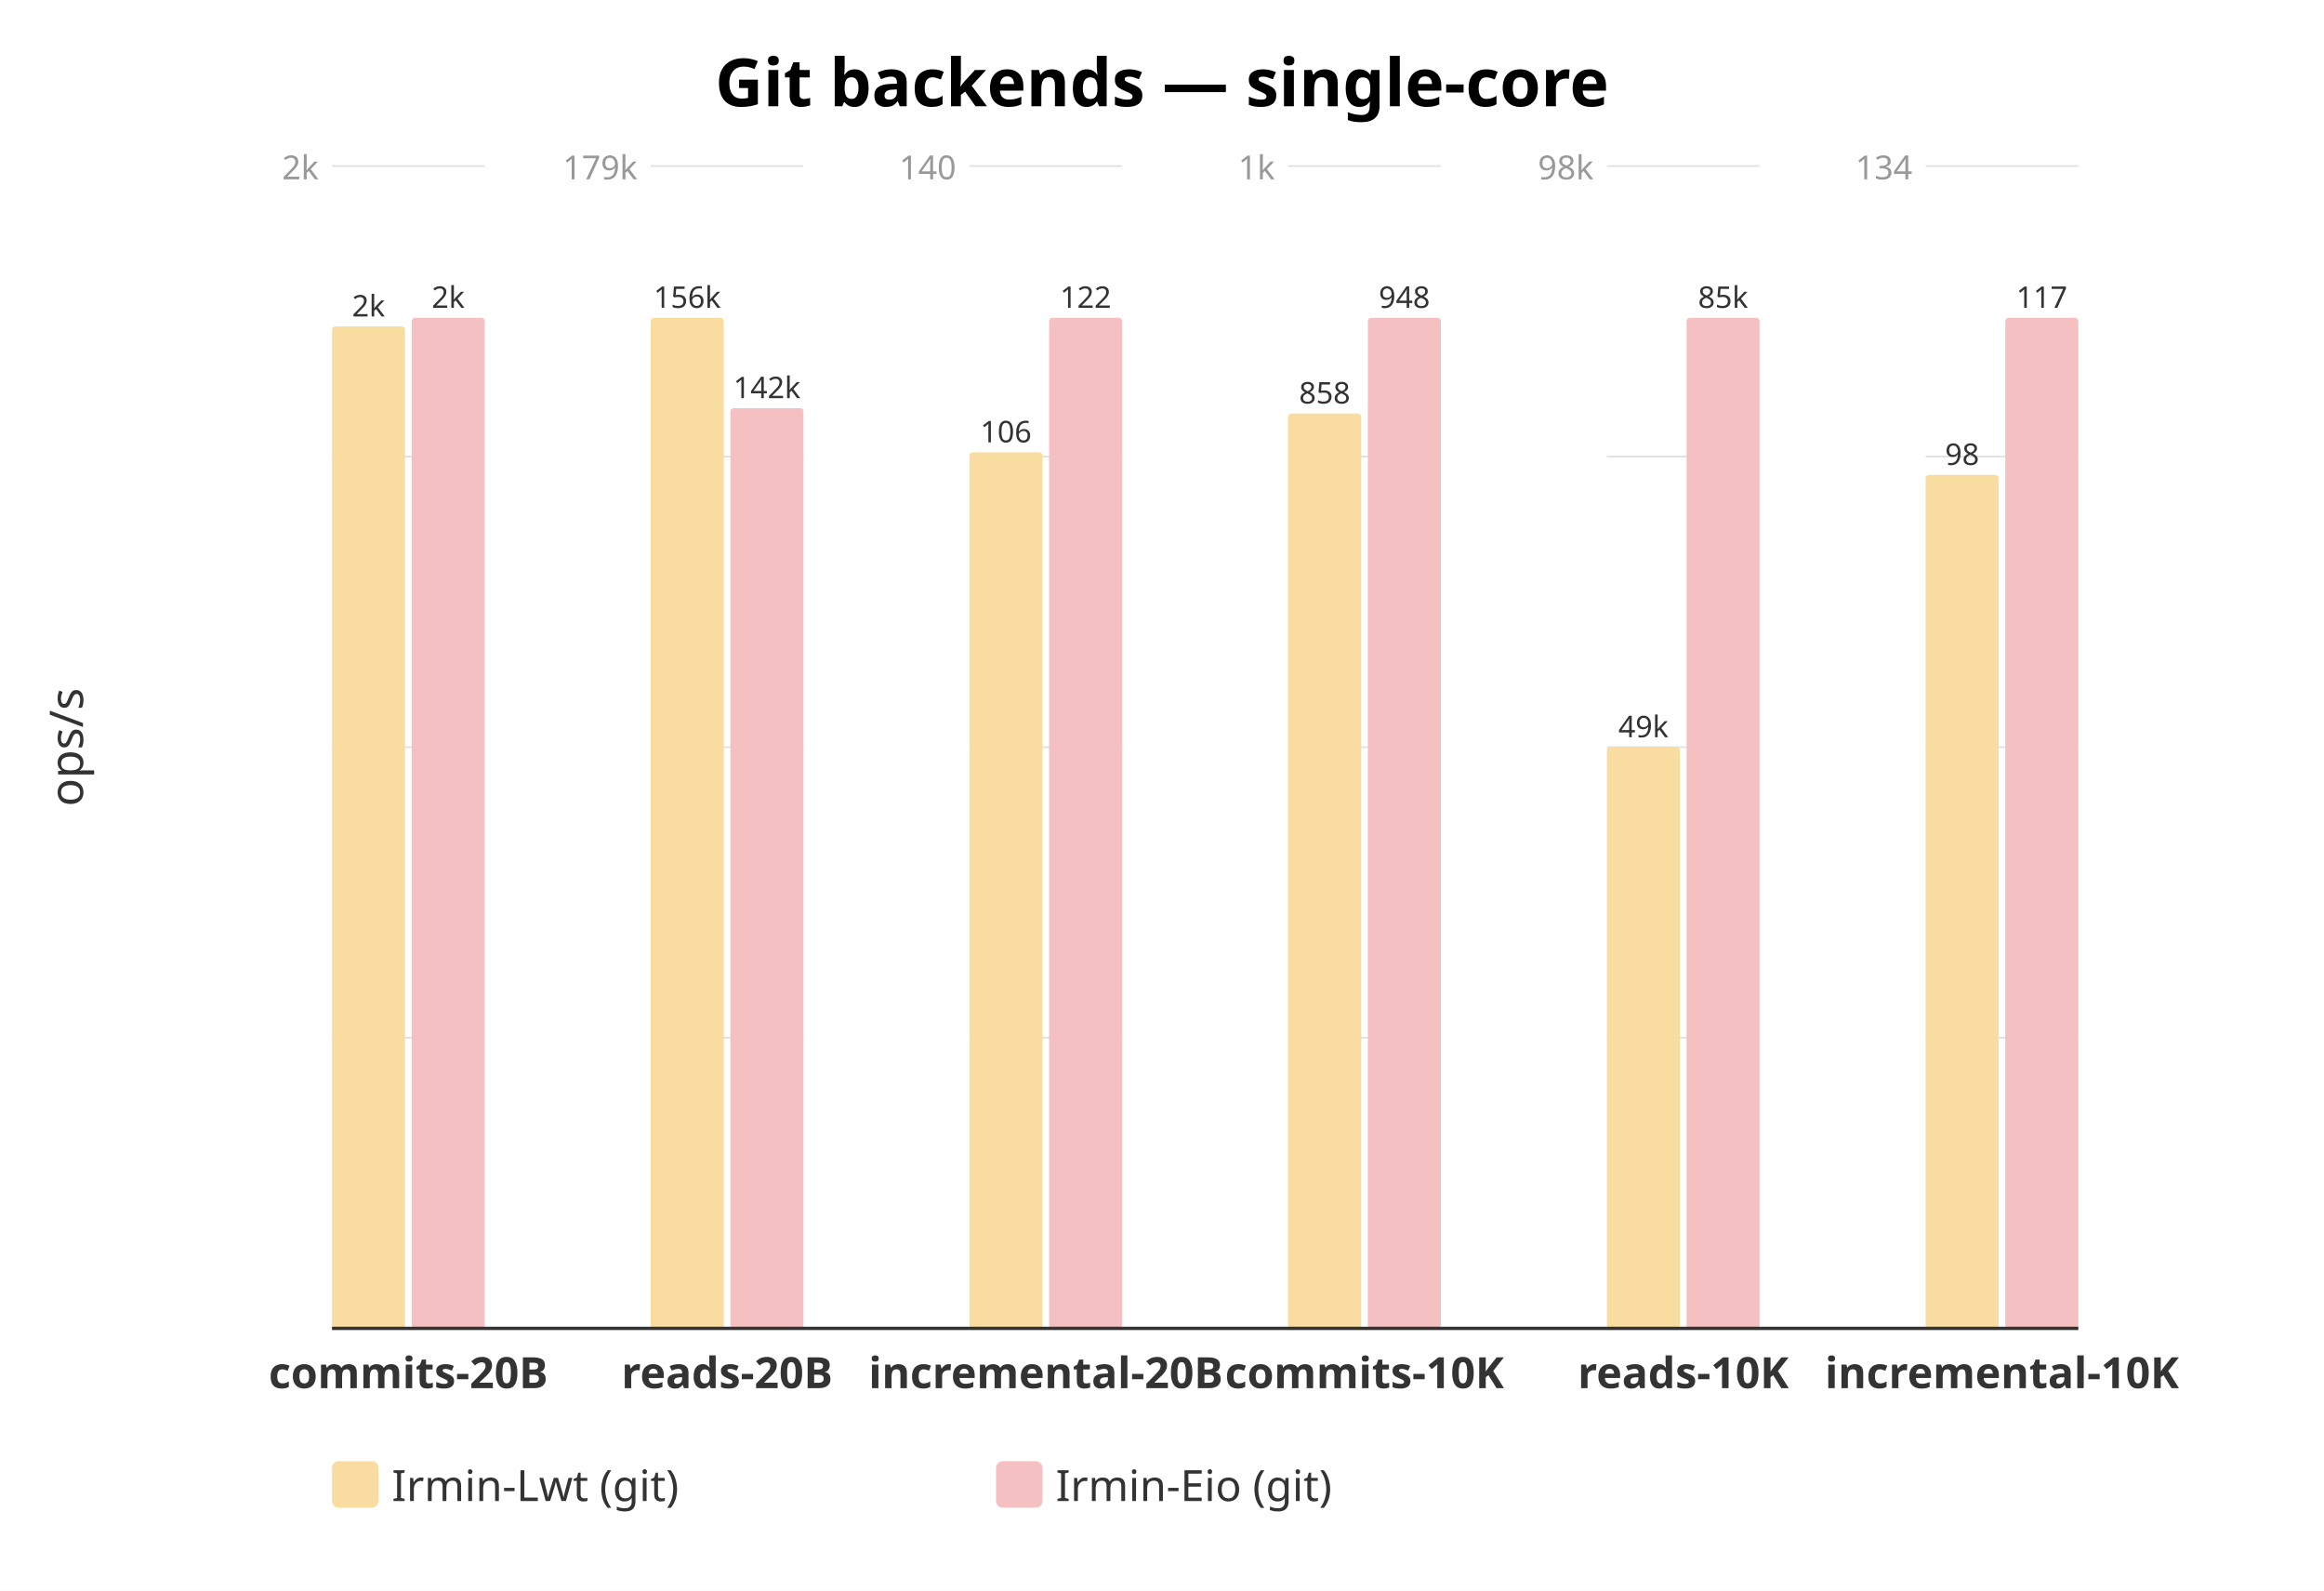
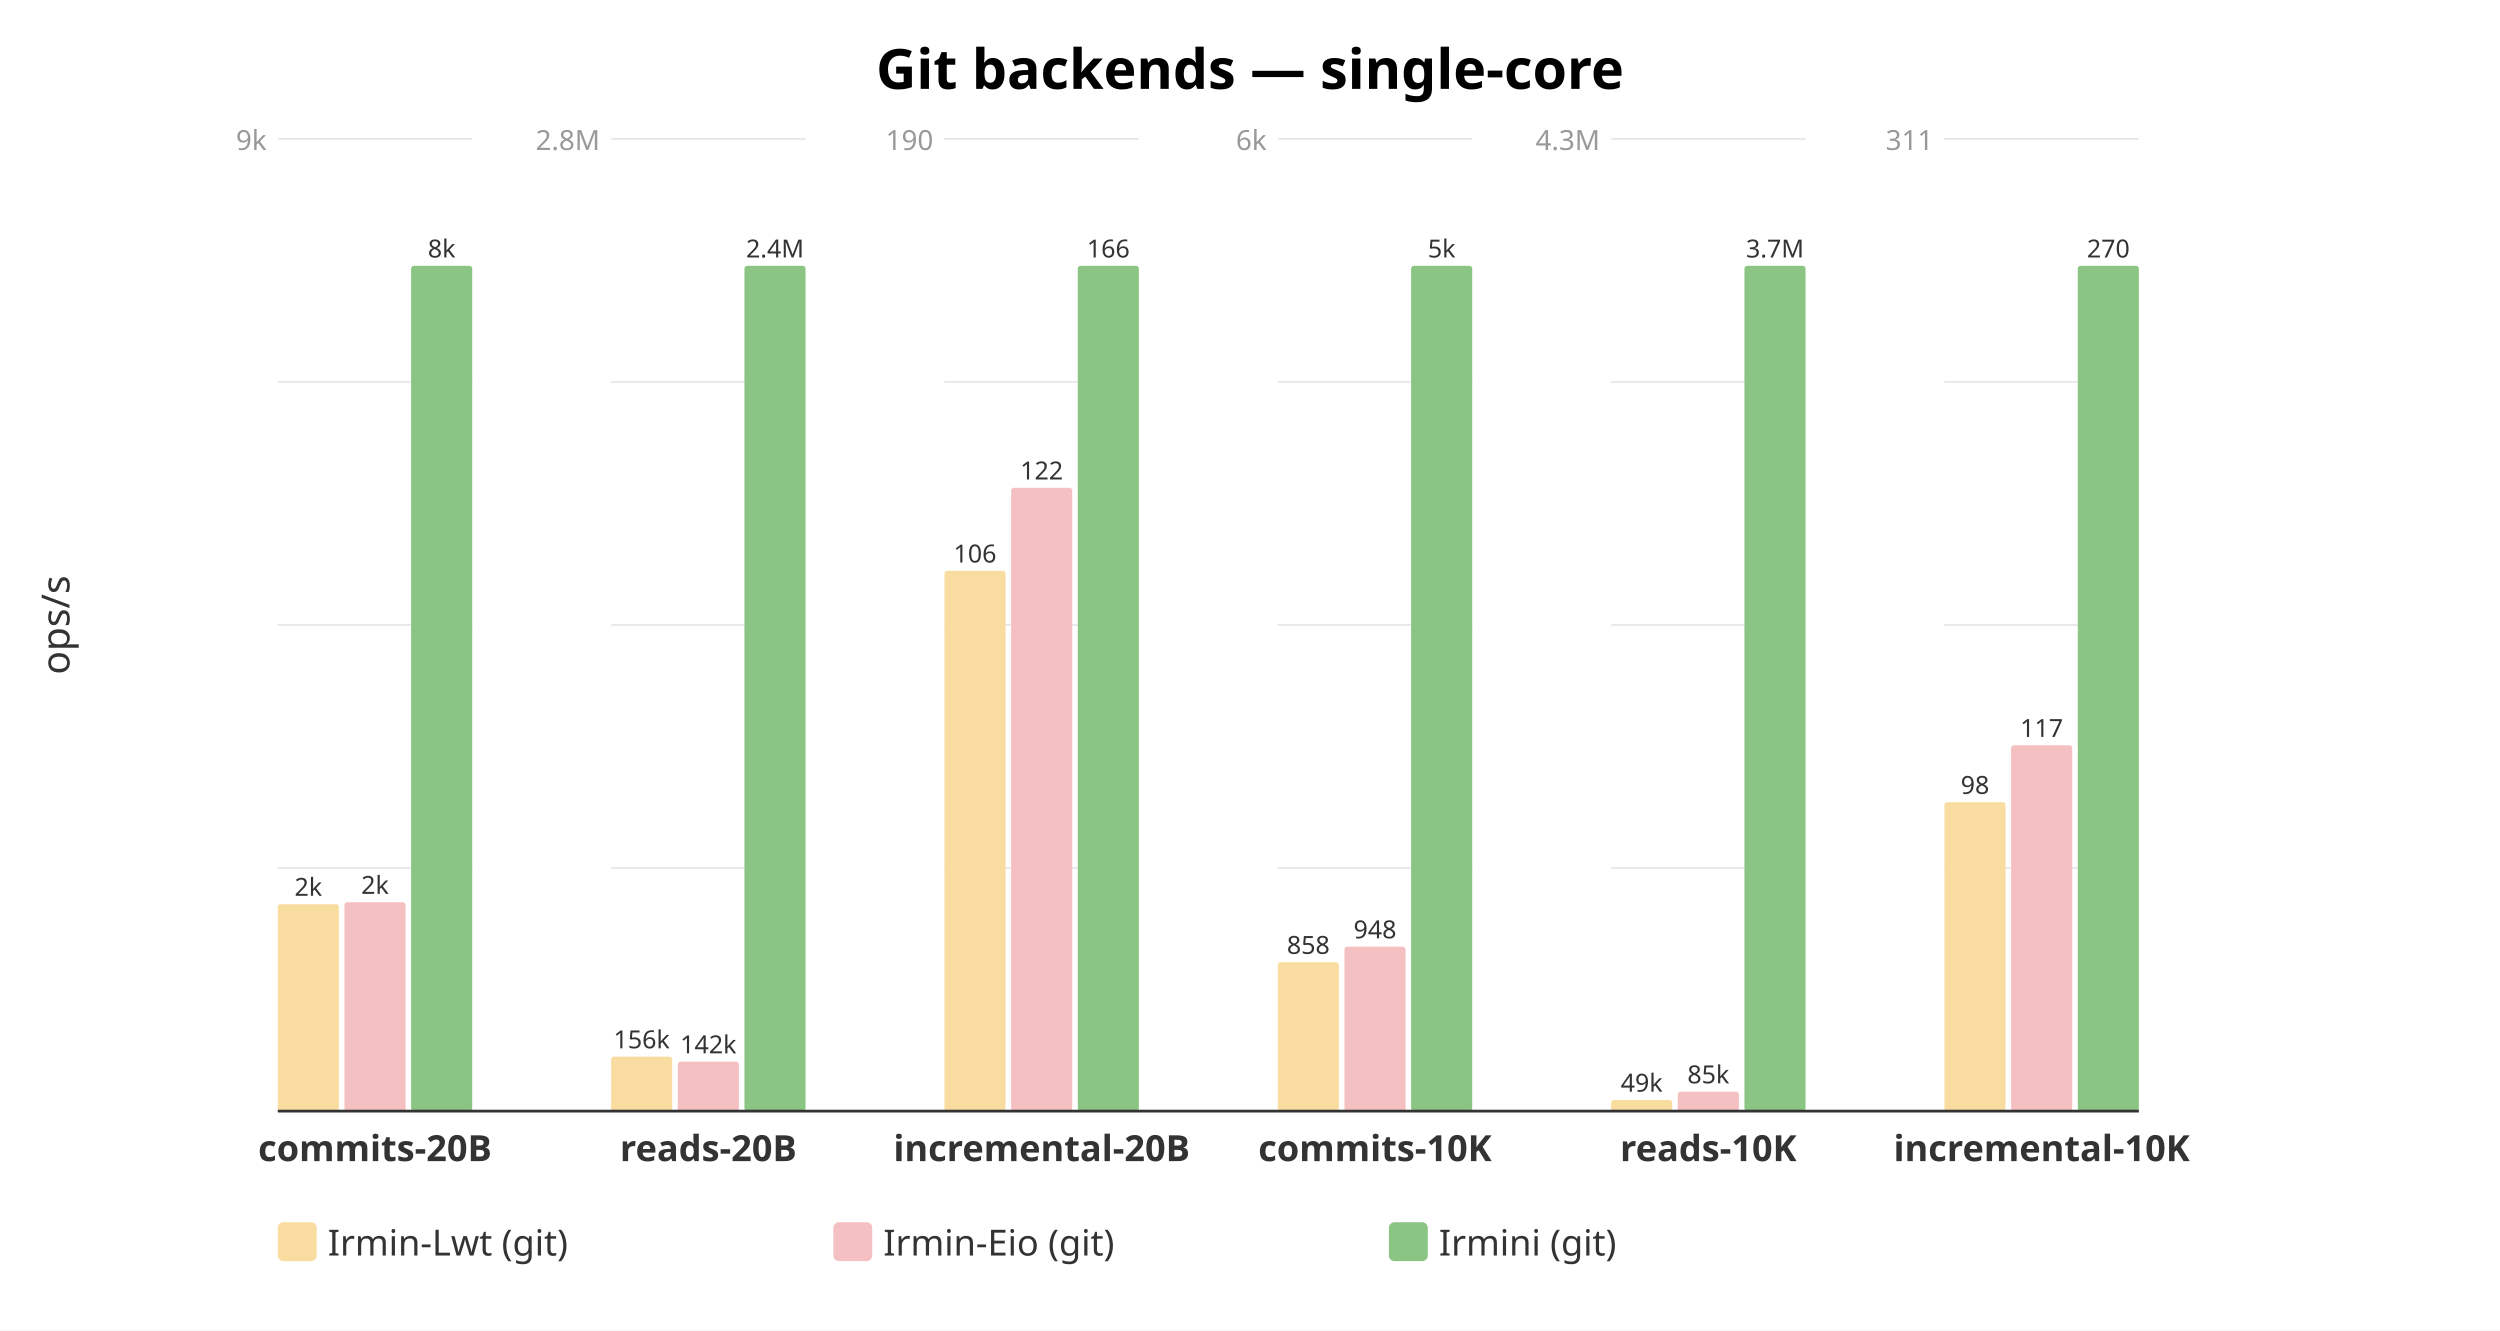
- <svg xmlns="http://www.w3.org/2000/svg" width="700" height="479" font-family="system-ui, sans-serif" font-size="14">
-   <rect width="700" height="479" fill="white" />
+ <svg xmlns="http://www.w3.org/2000/svg" width="900" height="479" font-family="system-ui, sans-serif" font-size="14">
+   <rect width="900" height="479" fill="white" />
  <defs>
</defs>
-   <text x="350.0" y="32" text-anchor="middle" font-size="20" font-weight="bold">Git backends — single-core</text>
+   <text x="450.0" y="32" text-anchor="middle" font-size="20" font-weight="bold">Git backends — single-core</text>
  <g transform="translate(100,50)">
    <text x="-75" y="175.0" text-anchor="middle" font-size="14" fill="#333" transform="rotate(-90,-75,175.0)">ops/s</text>
-     <line x1="0" y1="262.5" x2="46" y2="262.5" stroke="#e0e0e0" stroke-width="0.5" />
-     <line x1="0" y1="175.0" x2="46" y2="175.0" stroke="#e0e0e0" stroke-width="0.5" />
-     <line x1="0" y1="87.5" x2="46" y2="87.5" stroke="#e0e0e0" stroke-width="0.5" />
-     <line x1="0" y1="0.0" x2="46" y2="0.0" stroke="#e0e0e0" stroke-width="0.5" />
-     <text x="-4.0" y="4.0" text-anchor="end" font-size="10" fill="#999">2k</text>
-     <rect x="0.0" y="48.3" width="22" height="301.7" fill="#f9dda0" rx="1" />
-     <text x="11.0" y="45.3" text-anchor="middle" font-size="9" fill="#333">2k</text>
-     <rect x="24.0" y="45.7" width="22" height="304.3" fill="#f5c0c1" rx="1" />
-     <text x="35.0" y="42.7" text-anchor="middle" font-size="9" fill="#333">2k</text>
-     <text x="23.0" y="368" text-anchor="middle" font-size="13" font-weight="bold" fill="#333">commits-20B</text>
-     <line x1="96" y1="262.5" x2="142" y2="262.5" stroke="#e0e0e0" stroke-width="0.5" />
-     <line x1="96" y1="175.0" x2="142" y2="175.0" stroke="#e0e0e0" stroke-width="0.5" />
-     <line x1="96" y1="87.5" x2="142" y2="87.5" stroke="#e0e0e0" stroke-width="0.5" />
-     <line x1="96" y1="0.0" x2="142" y2="0.0" stroke="#e0e0e0" stroke-width="0.5" />
-     <text x="92.0" y="4.0" text-anchor="end" font-size="10" fill="#999">179k</text>
-     <rect x="96.0" y="45.7" width="22" height="304.3" fill="#f9dda0" rx="1" />
-     <text x="107.0" y="42.7" text-anchor="middle" font-size="9" fill="#333">156k</text>
-     <rect x="120.0" y="72.9" width="22" height="277.1" fill="#f5c0c1" rx="1" />
-     <text x="131.0" y="69.9" text-anchor="middle" font-size="9" fill="#333">142k</text>
-     <text x="119.0" y="368" text-anchor="middle" font-size="13" font-weight="bold" fill="#333">reads-20B</text>
-     <line x1="192" y1="262.5" x2="238" y2="262.5" stroke="#e0e0e0" stroke-width="0.5" />
-     <line x1="192" y1="175.0" x2="238" y2="175.0" stroke="#e0e0e0" stroke-width="0.5" />
-     <line x1="192" y1="87.5" x2="238" y2="87.5" stroke="#e0e0e0" stroke-width="0.5" />
-     <line x1="192" y1="0.0" x2="238" y2="0.0" stroke="#e0e0e0" stroke-width="0.5" />
-     <text x="188.0" y="4.0" text-anchor="end" font-size="10" fill="#999">140</text>
-     <rect x="192.0" y="86.2" width="22" height="263.8" fill="#f9dda0" rx="1" />
-     <text x="203.0" y="83.2" text-anchor="middle" font-size="9" fill="#333">106</text>
-     <rect x="216.0" y="45.7" width="22" height="304.3" fill="#f5c0c1" rx="1" />
-     <text x="227.0" y="42.7" text-anchor="middle" font-size="9" fill="#333">122</text>
-     <text x="215.0" y="368" text-anchor="middle" font-size="13" font-weight="bold" fill="#333">incremental-20B</text>
-     <line x1="288" y1="262.5" x2="334" y2="262.5" stroke="#e0e0e0" stroke-width="0.5" />
-     <line x1="288" y1="175.0" x2="334" y2="175.0" stroke="#e0e0e0" stroke-width="0.5" />
-     <line x1="288" y1="87.5" x2="334" y2="87.5" stroke="#e0e0e0" stroke-width="0.5" />
-     <line x1="288" y1="0.0" x2="334" y2="0.0" stroke="#e0e0e0" stroke-width="0.5" />
-     <text x="284.0" y="4.0" text-anchor="end" font-size="10" fill="#999">1k</text>
-     <rect x="288.0" y="74.5" width="22" height="275.5" fill="#f9dda0" rx="1" />
-     <text x="299.0" y="71.5" text-anchor="middle" font-size="9" fill="#333">858</text>
-     <rect x="312.0" y="45.7" width="22" height="304.3" fill="#f5c0c1" rx="1" />
-     <text x="323.0" y="42.7" text-anchor="middle" font-size="9" fill="#333">948</text>
-     <text x="311.0" y="368" text-anchor="middle" font-size="13" font-weight="bold" fill="#333">commits-10K</text>
-     <line x1="384" y1="262.5" x2="430" y2="262.5" stroke="#e0e0e0" stroke-width="0.5" />
-     <line x1="384" y1="175.0" x2="430" y2="175.0" stroke="#e0e0e0" stroke-width="0.5" />
-     <line x1="384" y1="87.5" x2="430" y2="87.5" stroke="#e0e0e0" stroke-width="0.5" />
-     <line x1="384" y1="0.0" x2="430" y2="0.0" stroke="#e0e0e0" stroke-width="0.5" />
-     <text x="380.0" y="4.0" text-anchor="end" font-size="10" fill="#999">98k</text>
-     <rect x="384.0" y="175.0" width="22" height="175.0" fill="#f9dda0" rx="1" />
-     <text x="395.0" y="172.0" text-anchor="middle" font-size="9" fill="#333">49k</text>
-     <rect x="408.0" y="45.7" width="22" height="304.3" fill="#f5c0c1" rx="1" />
-     <text x="419.0" y="42.7" text-anchor="middle" font-size="9" fill="#333">85k</text>
-     <text x="407.0" y="368" text-anchor="middle" font-size="13" font-weight="bold" fill="#333">reads-10K</text>
-     <line x1="480" y1="262.5" x2="526" y2="262.5" stroke="#e0e0e0" stroke-width="0.5" />
-     <line x1="480" y1="175.0" x2="526" y2="175.0" stroke="#e0e0e0" stroke-width="0.5" />
-     <line x1="480" y1="87.5" x2="526" y2="87.5" stroke="#e0e0e0" stroke-width="0.5" />
-     <line x1="480" y1="0.0" x2="526" y2="0.0" stroke="#e0e0e0" stroke-width="0.5" />
-     <text x="476.0" y="4.0" text-anchor="end" font-size="10" fill="#999">134</text>
-     <rect x="480.0" y="93.0" width="22" height="257.0" fill="#f9dda0" rx="1" />
-     <text x="491.0" y="90.0" text-anchor="middle" font-size="9" fill="#333">98</text>
-     <rect x="504.0" y="45.7" width="22" height="304.3" fill="#f5c0c1" rx="1" />
-     <text x="515.0" y="42.7" text-anchor="middle" font-size="9" fill="#333">117</text>
-     <text x="503.0" y="368" text-anchor="middle" font-size="13" font-weight="bold" fill="#333">incremental-10K</text>
-     <line x1="0" y1="350" x2="526" y2="350" stroke="#333" stroke-width="1" />
+     <line x1="0" y1="262.5" x2="70" y2="262.5" stroke="#e0e0e0" stroke-width="0.5" />
+     <line x1="0" y1="175.0" x2="70" y2="175.0" stroke="#e0e0e0" stroke-width="0.5" />
+     <line x1="0" y1="87.5" x2="70" y2="87.5" stroke="#e0e0e0" stroke-width="0.5" />
+     <line x1="0" y1="0.0" x2="70" y2="0.0" stroke="#e0e0e0" stroke-width="0.5" />
+     <text x="-4.0" y="4.0" text-anchor="end" font-size="10" fill="#999">9k</text>
+     <rect x="0.0" y="275.5" width="22" height="74.5" fill="#f9dda0" rx="1" />
+     <text x="11.0" y="272.5" text-anchor="middle" font-size="9" fill="#333">2k</text>
+     <rect x="24.0" y="274.8" width="22" height="75.2" fill="#f5c0c1" rx="1" />
+     <text x="35.0" y="271.8" text-anchor="middle" font-size="9" fill="#333">2k</text>
+     <rect x="48.0" y="45.7" width="22" height="304.3" fill="#8bc584" rx="1" />
+     <text x="59.0" y="42.7" text-anchor="middle" font-size="9" fill="#333">8k</text>
+     <text x="35.0" y="368" text-anchor="middle" font-size="13" font-weight="bold" fill="#333">commits-20B</text>
+     <line x1="120" y1="262.5" x2="190" y2="262.5" stroke="#e0e0e0" stroke-width="0.5" />
+     <line x1="120" y1="175.0" x2="190" y2="175.0" stroke="#e0e0e0" stroke-width="0.5" />
+     <line x1="120" y1="87.5" x2="190" y2="87.5" stroke="#e0e0e0" stroke-width="0.5" />
+     <line x1="120" y1="0.0" x2="190" y2="0.0" stroke="#e0e0e0" stroke-width="0.5" />
+     <text x="116.0" y="4.0" text-anchor="end" font-size="10" fill="#999">2.8M</text>
+     <rect x="120.0" y="330.4" width="22" height="19.6" fill="#f9dda0" rx="1" />
+     <text x="131.0" y="327.4" text-anchor="middle" font-size="9" fill="#333">156k</text>
+     <rect x="144.0" y="332.2" width="22" height="17.8" fill="#f5c0c1" rx="1" />
+     <text x="155.0" y="329.2" text-anchor="middle" font-size="9" fill="#333">142k</text>
+     <rect x="168.0" y="45.7" width="22" height="304.3" fill="#8bc584" rx="1" />
+     <text x="179.0" y="42.7" text-anchor="middle" font-size="9" fill="#333">2.4M</text>
+     <text x="155.0" y="368" text-anchor="middle" font-size="13" font-weight="bold" fill="#333">reads-20B</text>
+     <line x1="240" y1="262.5" x2="310" y2="262.5" stroke="#e0e0e0" stroke-width="0.5" />
+     <line x1="240" y1="175.0" x2="310" y2="175.0" stroke="#e0e0e0" stroke-width="0.5" />
+     <line x1="240" y1="87.5" x2="310" y2="87.5" stroke="#e0e0e0" stroke-width="0.5" />
+     <line x1="240" y1="0.0" x2="310" y2="0.0" stroke="#e0e0e0" stroke-width="0.5" />
+     <text x="236.0" y="4.0" text-anchor="end" font-size="10" fill="#999">190</text>
+     <rect x="240.0" y="155.5" width="22" height="194.5" fill="#f9dda0" rx="1" />
+     <text x="251.0" y="152.5" text-anchor="middle" font-size="9" fill="#333">106</text>
+     <rect x="264.0" y="125.6" width="22" height="224.4" fill="#f5c0c1" rx="1" />
+     <text x="275.0" y="122.6" text-anchor="middle" font-size="9" fill="#333">122</text>
+     <rect x="288.0" y="45.7" width="22" height="304.3" fill="#8bc584" rx="1" />
+     <text x="299.0" y="42.7" text-anchor="middle" font-size="9" fill="#333">166</text>
+     <text x="275.0" y="368" text-anchor="middle" font-size="13" font-weight="bold" fill="#333">incremental-20B</text>
+     <line x1="360" y1="262.5" x2="430" y2="262.5" stroke="#e0e0e0" stroke-width="0.5" />
+     <line x1="360" y1="175.0" x2="430" y2="175.0" stroke="#e0e0e0" stroke-width="0.5" />
+     <line x1="360" y1="87.5" x2="430" y2="87.5" stroke="#e0e0e0" stroke-width="0.5" />
+     <line x1="360" y1="0.0" x2="430" y2="0.0" stroke="#e0e0e0" stroke-width="0.5" />
+     <text x="356.0" y="4.0" text-anchor="end" font-size="10" fill="#999">6k</text>
+     <rect x="360.0" y="296.4" width="22" height="53.6" fill="#f9dda0" rx="1" />
+     <text x="371.0" y="293.4" text-anchor="middle" font-size="9" fill="#333">858</text>
+     <rect x="384.0" y="290.8" width="22" height="59.2" fill="#f5c0c1" rx="1" />
+     <text x="395.0" y="287.8" text-anchor="middle" font-size="9" fill="#333">948</text>
+     <rect x="408.0" y="45.7" width="22" height="304.3" fill="#8bc584" rx="1" />
+     <text x="419.0" y="42.7" text-anchor="middle" font-size="9" fill="#333">5k</text>
+     <text x="395.0" y="368" text-anchor="middle" font-size="13" font-weight="bold" fill="#333">commits-10K</text>
+     <line x1="480" y1="262.5" x2="550" y2="262.5" stroke="#e0e0e0" stroke-width="0.5" />
+     <line x1="480" y1="175.0" x2="550" y2="175.0" stroke="#e0e0e0" stroke-width="0.5" />
+     <line x1="480" y1="87.5" x2="550" y2="87.5" stroke="#e0e0e0" stroke-width="0.5" />
+     <line x1="480" y1="0.0" x2="550" y2="0.0" stroke="#e0e0e0" stroke-width="0.5" />
+     <text x="476.0" y="4.0" text-anchor="end" font-size="10" fill="#999">4.3M</text>
+     <rect x="480.0" y="346.0" width="22" height="4.0" fill="#f9dda0" rx="1" />
+     <text x="491.0" y="343.0" text-anchor="middle" font-size="9" fill="#333">49k</text>
+     <rect x="504.0" y="343.0" width="22" height="7.0" fill="#f5c0c1" rx="1" />
+     <text x="515.0" y="340.0" text-anchor="middle" font-size="9" fill="#333">85k</text>
+     <rect x="528.0" y="45.7" width="22" height="304.3" fill="#8bc584" rx="1" />
+     <text x="539.0" y="42.7" text-anchor="middle" font-size="9" fill="#333">3.7M</text>
+     <text x="515.0" y="368" text-anchor="middle" font-size="13" font-weight="bold" fill="#333">reads-10K</text>
+     <line x1="600" y1="262.5" x2="670" y2="262.5" stroke="#e0e0e0" stroke-width="0.5" />
+     <line x1="600" y1="175.0" x2="670" y2="175.0" stroke="#e0e0e0" stroke-width="0.5" />
+     <line x1="600" y1="87.5" x2="670" y2="87.5" stroke="#e0e0e0" stroke-width="0.5" />
+     <line x1="600" y1="0.0" x2="670" y2="0.0" stroke="#e0e0e0" stroke-width="0.5" />
+     <text x="596.0" y="4.0" text-anchor="end" font-size="10" fill="#999">311</text>
+     <rect x="600.0" y="238.8" width="22" height="111.2" fill="#f9dda0" rx="1" />
+     <text x="611.0" y="235.8" text-anchor="middle" font-size="9" fill="#333">98</text>
+     <rect x="624.0" y="218.3" width="22" height="131.7" fill="#f5c0c1" rx="1" />
+     <text x="635.0" y="215.3" text-anchor="middle" font-size="9" fill="#333">117</text>
+     <rect x="648.0" y="45.7" width="22" height="304.3" fill="#8bc584" rx="1" />
+     <text x="659.0" y="42.7" text-anchor="middle" font-size="9" fill="#333">270</text>
+     <text x="635.0" y="368" text-anchor="middle" font-size="13" font-weight="bold" fill="#333">incremental-10K</text>
+     <line x1="0" y1="350" x2="670" y2="350" stroke="#333" stroke-width="1" />
  </g>
  <g transform="translate(100,440)">
    <rect x="0" y="0" width="14" height="14" fill="#f9dda0" rx="2" />
    <text x="18" y="12" font-size="13" fill="#333">Irmin-Lwt (git)</text>
    <rect x="200" y="0" width="14" height="14" fill="#f5c0c1" rx="2" />
    <text x="218" y="12" font-size="13" fill="#333">Irmin-Eio (git)</text>
+     <rect x="400" y="0" width="14" height="14" fill="#8bc584" rx="2" />
+     <text x="418" y="12" font-size="13" fill="#333">Irmini (git)</text>
  </g>
</svg>
